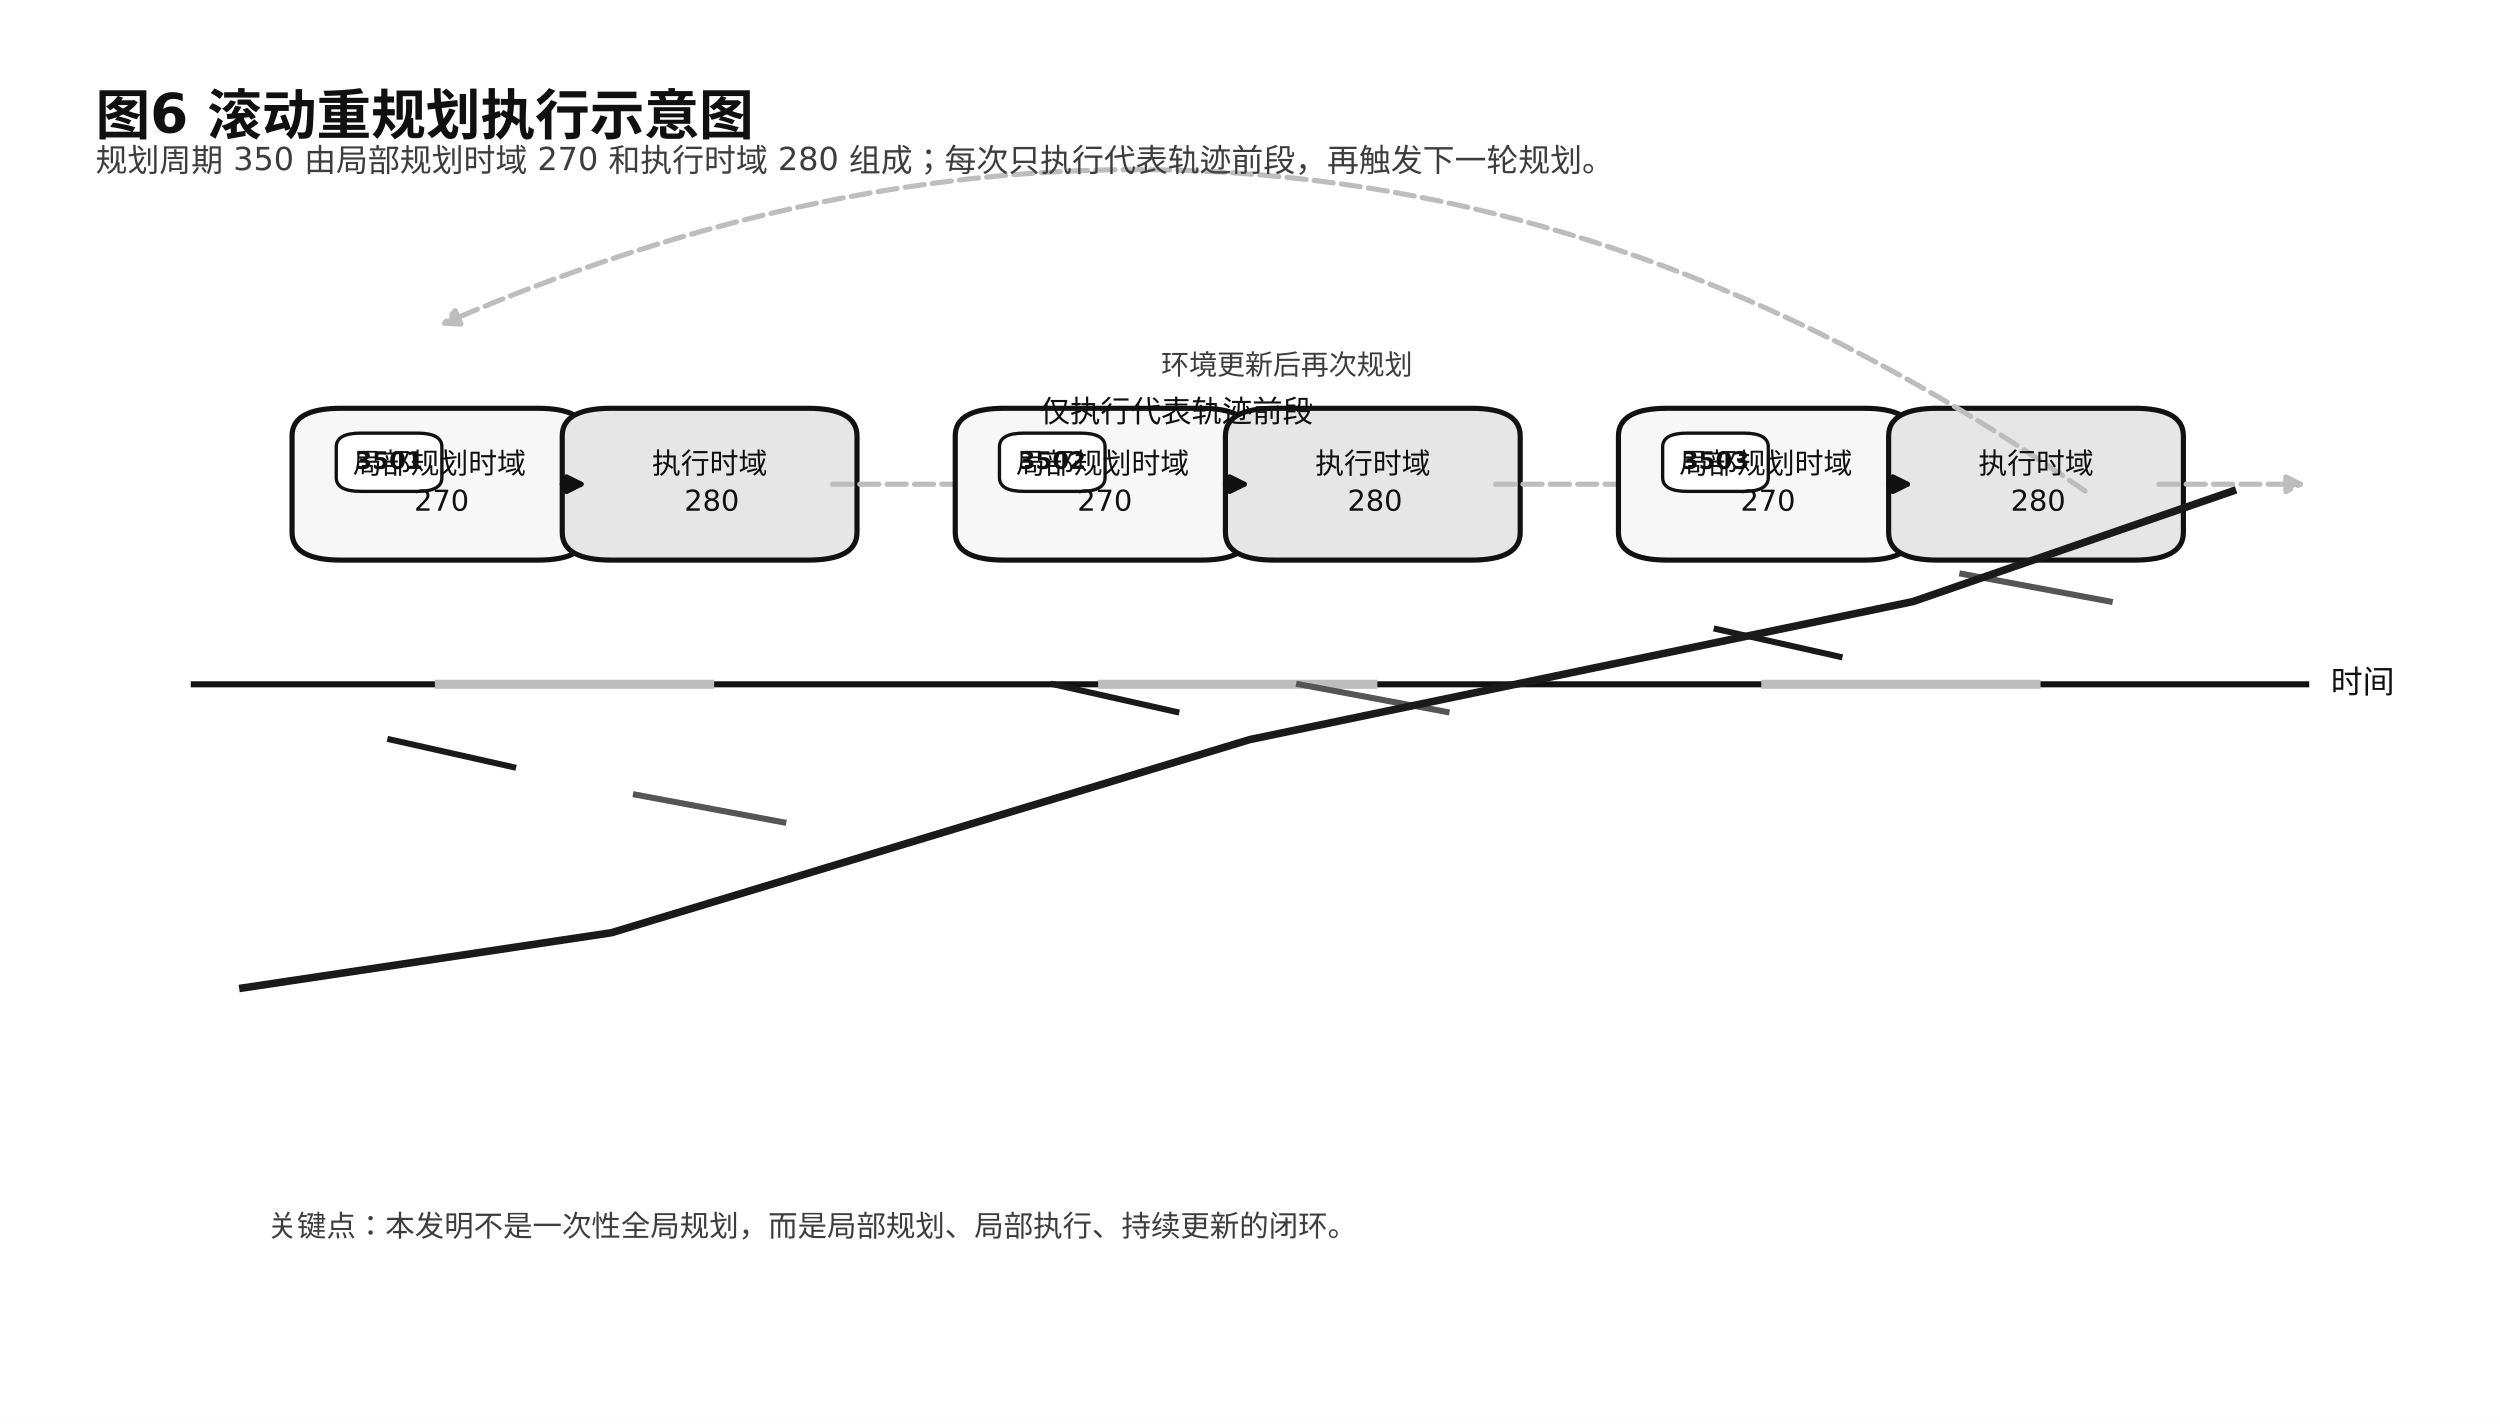
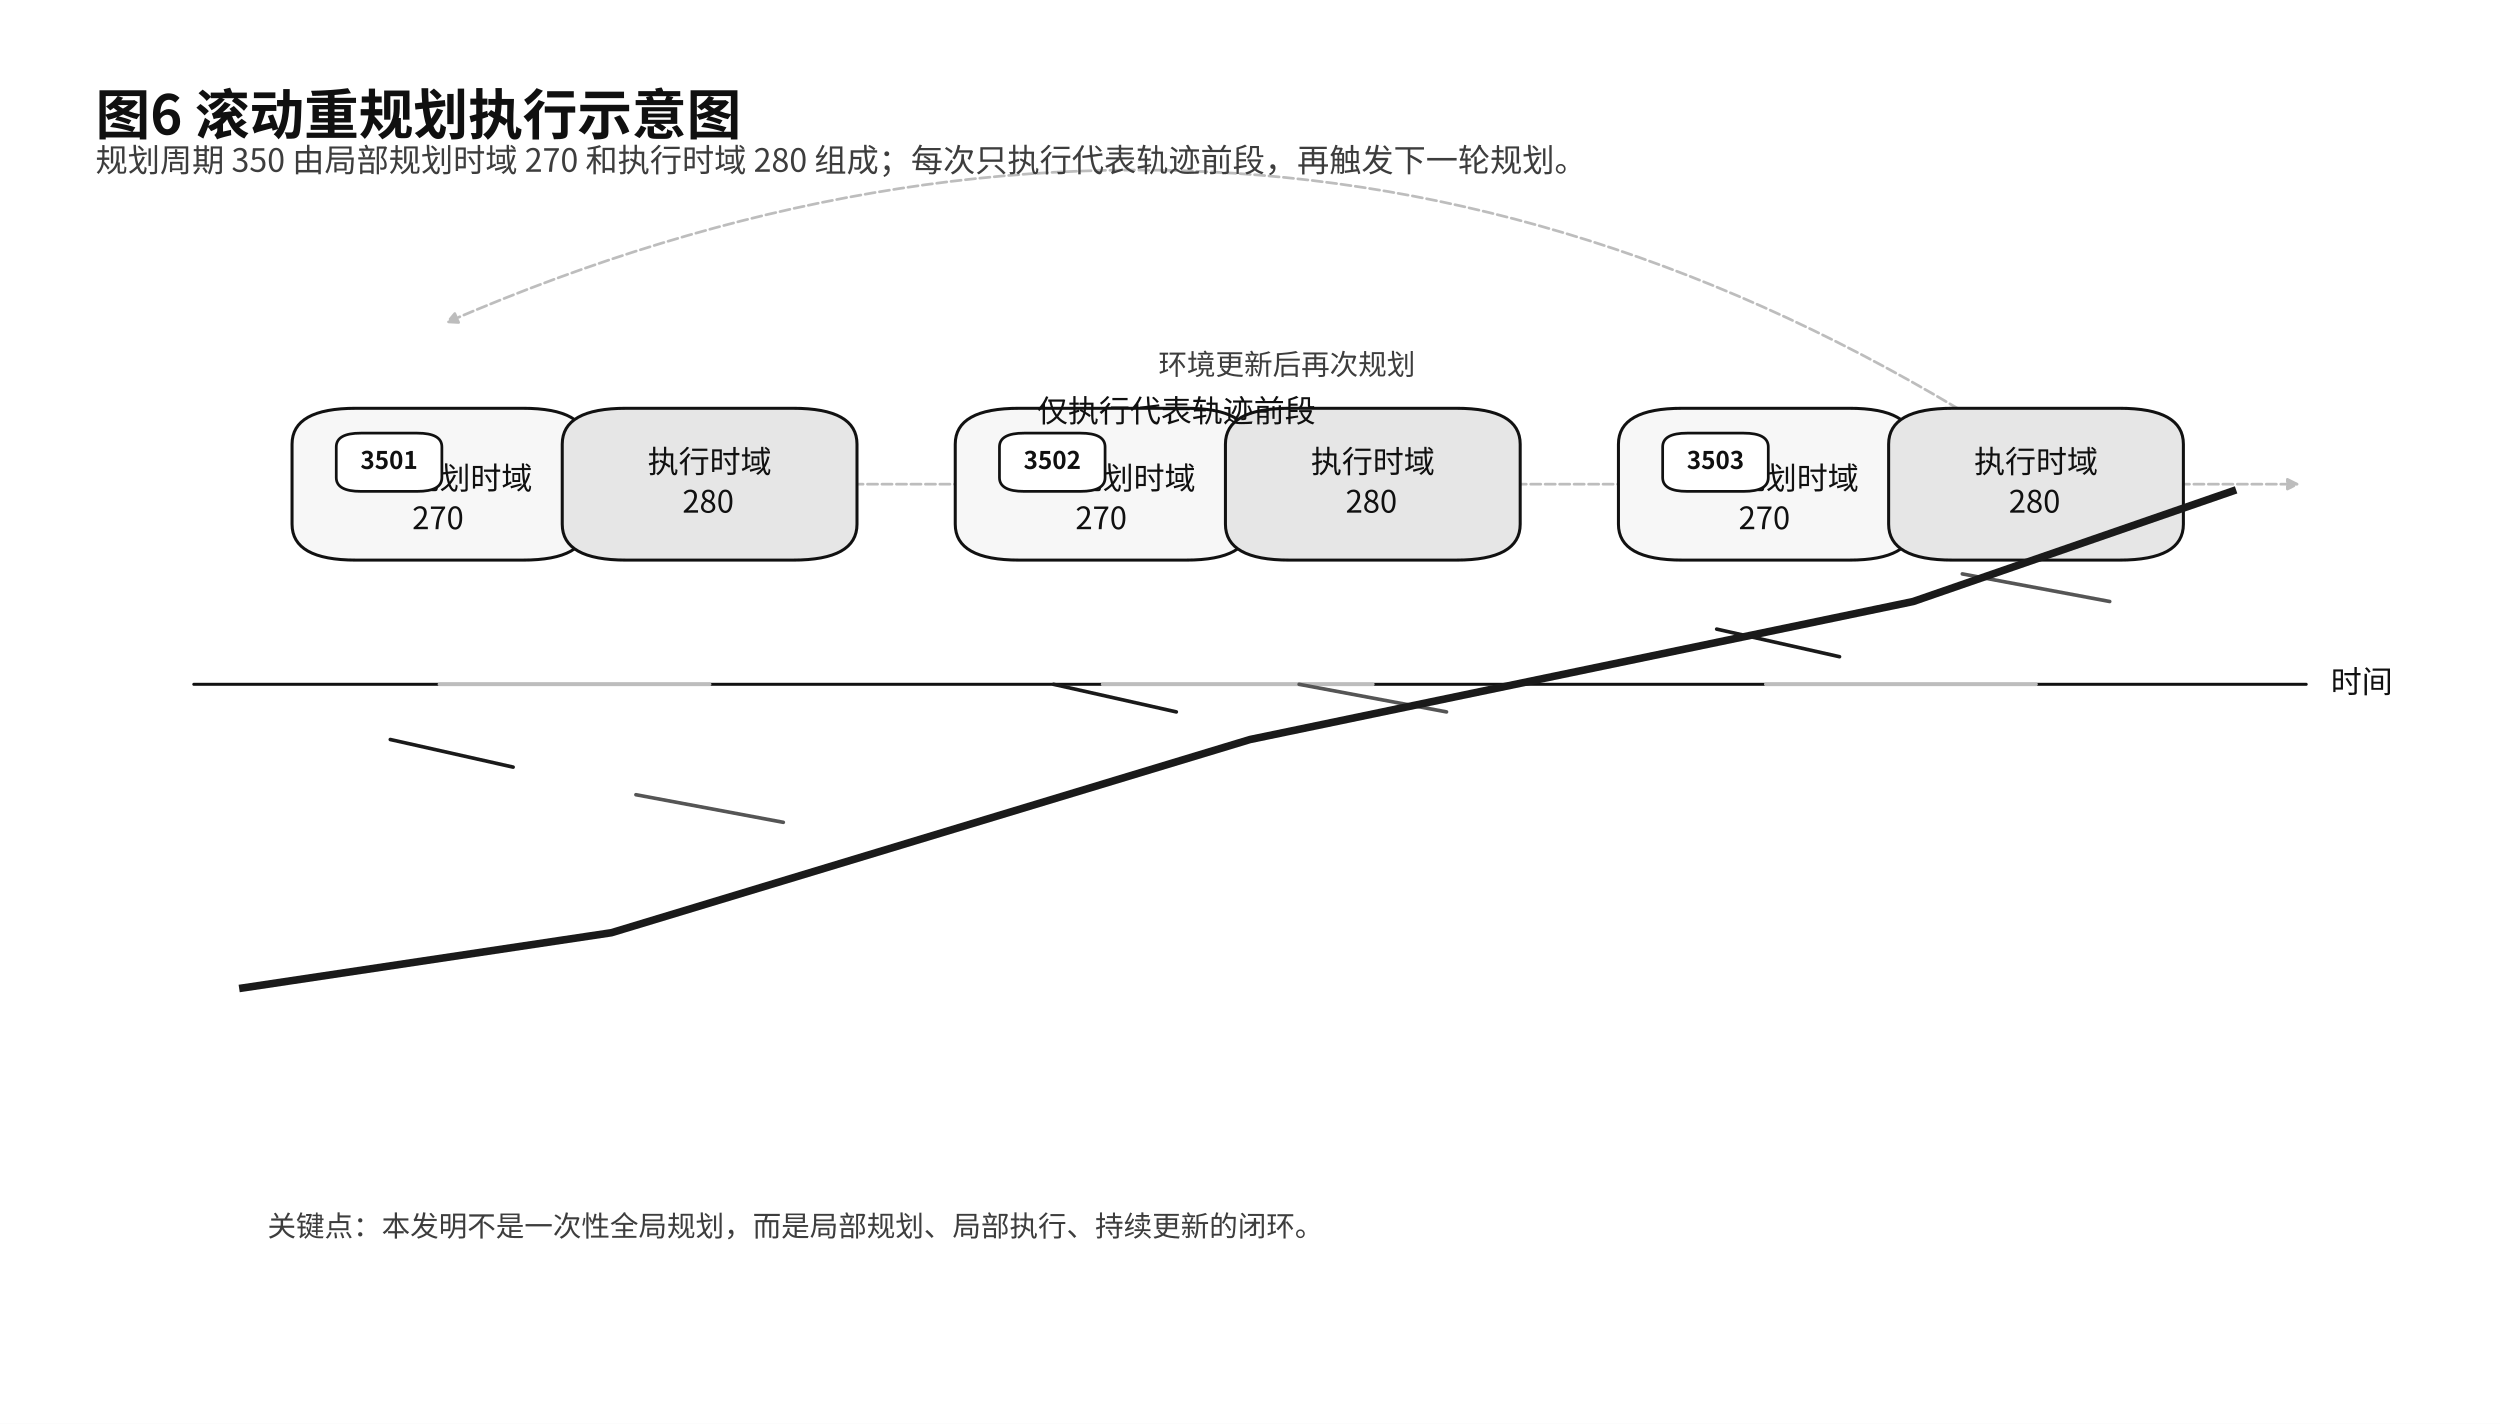
<svg xmlns="http://www.w3.org/2000/svg" width="823.5pt" height="469.008pt" viewBox="0 0 823.5 469.008" version="1.1">
  <defs>
    <style type="text/css">*{stroke-linejoin: round; stroke-linecap: butt}</style>
  </defs>
  <g id="figure_1">
    <g id="patch_1">
      <path d="M 0 469.008  L 823.5 469.008  L 823.5 -0  L 0 -0  z " style="fill: #ffffff" />
    </g>
    <g id="axes_1">
      <g id="patch_2">
-         <path d="M 112.383 184.497  L 177.111 184.497  Q 193.293 184.497 193.293 175.405  L 193.293 143.582  Q 193.293 134.49 177.111 134.49  L 112.383 134.49  Q 96.201 134.49 96.201 143.582  L 96.201 175.405  Q 96.201 184.497 112.383 184.497  z " clip-path="url(#pe31d7625d4)" style="fill: #f7f7f7; stroke: #111111; stroke-width: 1.7; stroke-linejoin: miter" />
+         <path d="M 187.205 159.494  Q 189.249 159.494 190.286 159.494  " clip-path="url(#pbaba0b7b7a)" style="fill: none; stroke: #111111; stroke-width: 0.9; stroke-linecap: round" />
+         <path d="M 187.086 157.894  L 190.286 159.494  L 187.086 161.094  z " clip-path="url(#pbaba0b7b7a)" style="fill: #111111; stroke: #111111; stroke-width: 0.9; stroke-linecap: round" />
      </g>
      <g id="patch_3">
-         <path d="M 118.856 161.858  L 137.465 161.858  Q 145.556 161.858 145.556 157.312  L 145.556 147.219  Q 145.556 142.673 137.465 142.673  L 118.856 142.673  Q 110.765 142.673 110.765 147.219  L 110.765 157.312  Q 110.765 161.858 118.856 161.858  z " clip-path="url(#pe31d7625d4)" style="fill: #ffffff; stroke: #111111; stroke-width: 1.1; stroke-linejoin: miter" />
+         <path d="M 276.203 159.494  Q 298.477 159.494 319.746 159.494  " clip-path="url(#pbaba0b7b7a)" style="fill: none; stroke-dasharray: 3.33,1.44; stroke-dashoffset: 0; stroke: #bdbdbd; stroke-width: 0.9; stroke-linecap: round" />
+         <path d="M 316.546 157.894  L 319.746 159.494  L 316.546 161.094  z " clip-path="url(#pbaba0b7b7a)" style="fill: #bdbdbd; stroke-dasharray: 3.33,1.44; stroke-dashoffset: 0; stroke: #bdbdbd; stroke-width: 0.9; stroke-linecap: round" />
      </g>
      <g id="patch_4">
-         <path d="M 201.384 184.497  L 266.112 184.497  Q 282.294 184.497 282.294 175.405  L 282.294 143.582  Q 282.294 134.49 266.112 134.49  L 201.384 134.49  Q 185.202 134.49 185.202 143.582  L 185.202 175.405  Q 185.202 184.497 201.384 184.497  z " clip-path="url(#pe31d7625d4)" style="fill: #e6e6e6; stroke: #111111; stroke-width: 1.7; stroke-linejoin: miter" />
+         <path d="M 405.662 159.494  Q 407.706 159.494 408.743 159.494  " clip-path="url(#pbaba0b7b7a)" style="fill: none; stroke: #111111; stroke-width: 0.9; stroke-linecap: round" />
+         <path d="M 405.543 157.894  L 408.743 159.494  L 405.543 161.094  z " clip-path="url(#pbaba0b7b7a)" style="fill: #111111; stroke: #111111; stroke-width: 0.9; stroke-linecap: round" />
      </g>
      <g id="patch_5">
-         <path d="M 185.202 159.494  Q 189.248 159.494 191.392 159.494  " clip-path="url(#pe31d7625d4)" style="fill: none; stroke: #111111; stroke-width: 1.7; stroke-linecap: round" />
-         <path d="M 186.592 157.094  L 191.392 159.494  L 186.592 161.894  z " clip-path="url(#pe31d7625d4)" style="fill: #111111; stroke: #111111; stroke-width: 1.7; stroke-linecap: round" />
+         <path d="M 494.66 159.494  Q 516.934 159.494 538.203 159.494  " clip-path="url(#pbaba0b7b7a)" style="fill: none; stroke-dasharray: 3.33,1.44; stroke-dashoffset: 0; stroke: #bdbdbd; stroke-width: 0.9; stroke-linecap: round" />
+         <path d="M 535.003 157.894  L 538.203 159.494  L 535.003 161.094  z " clip-path="url(#pbaba0b7b7a)" style="fill: #bdbdbd; stroke-dasharray: 3.33,1.44; stroke-dashoffset: 0; stroke: #bdbdbd; stroke-width: 0.9; stroke-linecap: round" />
      </g>
      <g id="patch_6">
-         <path d="M 274.203 159.494  Q 298.476 159.494 320.848 159.494  " clip-path="url(#pe31d7625d4)" style="fill: none; stroke-dasharray: 6.29,2.72; stroke-dashoffset: 0; stroke: #bdbdbd; stroke-width: 1.7; stroke-linecap: round" />
-         <path d="M 316.048 157.094  L 320.848 159.494  L 316.048 161.894  z " clip-path="url(#pe31d7625d4)" style="fill: #bdbdbd; stroke-dasharray: 6.29,2.72; stroke-dashoffset: 0; stroke: #bdbdbd; stroke-width: 1.7; stroke-linecap: round" />
+         <path d="M 624.119 159.494  Q 626.163 159.494 627.2 159.494  " clip-path="url(#pbaba0b7b7a)" style="fill: none; stroke: #111111; stroke-width: 0.9; stroke-linecap: round" />
+         <path d="M 624 157.894  L 627.2 159.494  L 624 161.094  z " clip-path="url(#pbaba0b7b7a)" style="fill: #111111; stroke: #111111; stroke-width: 0.9; stroke-linecap: round" />
      </g>
      <g id="patch_7">
-         <path d="M 330.84 184.497  L 395.568 184.497  Q 411.75 184.497 411.75 175.405  L 411.75 143.582  Q 411.75 134.49 395.568 134.49  L 330.84 134.49  Q 314.658 134.49 314.658 143.582  L 314.658 175.405  Q 314.658 184.497 330.84 184.497  z " clip-path="url(#pe31d7625d4)" style="fill: #f7f7f7; stroke: #111111; stroke-width: 1.7; stroke-linejoin: miter" />
+         <path d="M 713.117 159.494  Q 735.391 159.494 756.66 159.494  " clip-path="url(#pbaba0b7b7a)" style="fill: none; stroke-dasharray: 3.33,1.44; stroke-dashoffset: 0; stroke: #bdbdbd; stroke-width: 0.9; stroke-linecap: round" />
+         <path d="M 753.46 157.894  L 756.66 159.494  L 753.46 161.094  z " clip-path="url(#pbaba0b7b7a)" style="fill: #bdbdbd; stroke-dasharray: 3.33,1.44; stroke-dashoffset: 0; stroke: #bdbdbd; stroke-width: 0.9; stroke-linecap: round" />
      </g>
      <g id="patch_8">
-         <path d="M 337.313 161.858  L 355.922 161.858  Q 364.013 161.858 364.013 157.312  L 364.013 147.219  Q 364.013 142.673 355.922 142.673  L 337.313 142.673  Q 329.222 142.673 329.222 147.219  L 329.222 157.312  Q 329.222 161.858 337.313 161.858  z " clip-path="url(#pe31d7625d4)" style="fill: #ffffff; stroke: #111111; stroke-width: 1.1; stroke-linejoin: miter" />
+         <path d="M 685.201 160.62  Q 430.97 -16.327 147.504 106.021  " clip-path="url(#pbaba0b7b7a)" style="fill: none; stroke-dasharray: 3.33,1.44; stroke-dashoffset: 0; stroke: #bdbdbd; stroke-width: 0.9; stroke-linecap: round" />
+         <path d="M 151.076 106.222  L 147.504 106.021  L 149.808 103.284  z " clip-path="url(#pbaba0b7b7a)" style="fill: #bdbdbd; stroke-dasharray: 3.33,1.44; stroke-dashoffset: 0; stroke: #bdbdbd; stroke-width: 0.9; stroke-linecap: round" />
+       </g>
+       <g id="line2d_1">
+         <path d="M 63.837 225.412  L 759.663 225.412  " clip-path="url(#pbaba0b7b7a)" style="fill: none; stroke: #111111; stroke-linecap: round" />
      </g>
      <g id="patch_9">
-         <path d="M 419.841 184.497  L 484.569 184.497  Q 500.751 184.497 500.751 175.405  L 500.751 143.582  Q 500.751 134.49 484.569 134.49  L 419.841 134.49  Q 403.659 134.49 403.659 143.582  L 403.659 175.405  Q 403.659 184.497 419.841 184.497  z " clip-path="url(#pe31d7625d4)" style="fill: #e6e6e6; stroke: #111111; stroke-width: 1.7; stroke-linejoin: miter" />
+         <path d="M 117.238 184.497  L 172.256 184.497  Q 193.293 184.497 193.293 172.677  L 193.293 146.31  Q 193.293 134.49 172.256 134.49  L 117.238 134.49  Q 96.201 134.49 96.201 146.31  L 96.201 172.677  Q 96.201 184.497 117.238 184.497  z " clip-path="url(#pbaba0b7b7a)" style="fill: #f7f7f7; stroke: #111111; stroke-linejoin: miter" />
      </g>
      <g id="patch_10">
-         <path d="M 403.659 159.494  Q 407.704 159.494 409.849 159.494  " clip-path="url(#pe31d7625d4)" style="fill: none; stroke: #111111; stroke-width: 1.7; stroke-linecap: round" />
-         <path d="M 405.049 157.094  L 409.849 159.494  L 405.049 161.894  z " clip-path="url(#pe31d7625d4)" style="fill: #111111; stroke: #111111; stroke-width: 1.7; stroke-linecap: round" />
+         <path d="M 206.239 184.497  L 261.257 184.497  Q 282.294 184.497 282.294 172.677  L 282.294 146.31  Q 282.294 134.49 261.257 134.49  L 206.239 134.49  Q 185.202 134.49 185.202 146.31  L 185.202 172.677  Q 185.202 184.497 206.239 184.497  z " clip-path="url(#pbaba0b7b7a)" style="fill: #e6e6e6; stroke: #111111; stroke-linejoin: miter" />
+       </g>
+       <g id="line2d_2">
+         <path d="M 144.747 225.412  L 233.748 225.412  " clip-path="url(#pbaba0b7b7a)" style="fill: none; stroke: #bdbdbd; stroke-width: 1.2; stroke-linecap: round" />
+       </g>
+       <g id="line2d_3">
+         <path d="M 128.565 243.596  L 169.02 252.688  " clip-path="url(#pbaba0b7b7a)" style="fill: none; stroke: #1a1a1a; stroke-width: 1.2; stroke-linecap: round" />
+       </g>
+       <g id="line2d_4">
+         <path d="M 209.475 261.78  L 258.021 270.873  " clip-path="url(#pbaba0b7b7a)" style="fill: none; stroke: #555555; stroke-width: 1.2; stroke-linecap: round" />
      </g>
      <g id="patch_11">
-         <path d="M 492.66 159.494  Q 516.933 159.494 539.305 159.494  " clip-path="url(#pe31d7625d4)" style="fill: none; stroke-dasharray: 6.29,2.72; stroke-dashoffset: 0; stroke: #bdbdbd; stroke-width: 1.7; stroke-linecap: round" />
-         <path d="M 534.505 157.094  L 539.305 159.494  L 534.505 161.894  z " clip-path="url(#pe31d7625d4)" style="fill: #bdbdbd; stroke-dasharray: 6.29,2.72; stroke-dashoffset: 0; stroke: #bdbdbd; stroke-width: 1.7; stroke-linecap: round" />
+         <path d="M 335.695 184.497  L 390.713 184.497  Q 411.75 184.497 411.75 172.677  L 411.75 146.31  Q 411.75 134.49 390.713 134.49  L 335.695 134.49  Q 314.658 134.49 314.658 146.31  L 314.658 172.677  Q 314.658 184.497 335.695 184.497  z " clip-path="url(#pbaba0b7b7a)" style="fill: #f7f7f7; stroke: #111111; stroke-linejoin: miter" />
      </g>
      <g id="patch_12">
-         <path d="M 549.297 184.497  L 614.025 184.497  Q 630.207 184.497 630.207 175.405  L 630.207 143.582  Q 630.207 134.49 614.025 134.49  L 549.297 134.49  Q 533.115 134.49 533.115 143.582  L 533.115 175.405  Q 533.115 184.497 549.297 184.497  z " clip-path="url(#pe31d7625d4)" style="fill: #f7f7f7; stroke: #111111; stroke-width: 1.7; stroke-linejoin: miter" />
+         <path d="M 424.696 184.497  L 479.714 184.497  Q 500.751 184.497 500.751 172.677  L 500.751 146.31  Q 500.751 134.49 479.714 134.49  L 424.696 134.49  Q 403.659 134.49 403.659 146.31  L 403.659 172.677  Q 403.659 184.497 424.696 184.497  z " clip-path="url(#pbaba0b7b7a)" style="fill: #e6e6e6; stroke: #111111; stroke-linejoin: miter" />
+       </g>
+       <g id="line2d_5">
+         <path d="M 363.204 225.412  L 452.205 225.412  " clip-path="url(#pbaba0b7b7a)" style="fill: none; stroke: #bdbdbd; stroke-width: 1.2; stroke-linecap: round" />
+       </g>
+       <g id="line2d_6">
+         <path d="M 347.022 225.412  L 387.477 234.504  " clip-path="url(#pbaba0b7b7a)" style="fill: none; stroke: #1a1a1a; stroke-width: 1.2; stroke-linecap: round" />
+       </g>
+       <g id="line2d_7">
+         <path d="M 427.932 225.412  L 476.478 234.504  " clip-path="url(#pbaba0b7b7a)" style="fill: none; stroke: #555555; stroke-width: 1.2; stroke-linecap: round" />
      </g>
      <g id="patch_13">
-         <path d="M 555.77 161.858  L 574.379 161.858  Q 582.47 161.858 582.47 157.312  L 582.47 147.219  Q 582.47 142.673 574.379 142.673  L 555.77 142.673  Q 547.679 142.673 547.679 147.219  L 547.679 157.312  Q 547.679 161.858 555.77 161.858  z " clip-path="url(#pe31d7625d4)" style="fill: #ffffff; stroke: #111111; stroke-width: 1.1; stroke-linejoin: miter" />
+         <path d="M 554.152 184.497  L 609.17 184.497  Q 630.207 184.497 630.207 172.677  L 630.207 146.31  Q 630.207 134.49 609.17 134.49  L 554.152 134.49  Q 533.115 134.49 533.115 146.31  L 533.115 172.677  Q 533.115 184.497 554.152 184.497  z " clip-path="url(#pbaba0b7b7a)" style="fill: #f7f7f7; stroke: #111111; stroke-linejoin: miter" />
      </g>
      <g id="patch_14">
-         <path d="M 638.298 184.497  L 703.026 184.497  Q 719.208 184.497 719.208 175.405  L 719.208 143.582  Q 719.208 134.49 703.026 134.49  L 638.298 134.49  Q 622.116 134.49 622.116 143.582  L 622.116 175.405  Q 622.116 184.497 638.298 184.497  z " clip-path="url(#pe31d7625d4)" style="fill: #e6e6e6; stroke: #111111; stroke-width: 1.7; stroke-linejoin: miter" />
+         <path d="M 643.153 184.497  L 698.171 184.497  Q 719.208 184.497 719.208 172.677  L 719.208 146.31  Q 719.208 134.49 698.171 134.49  L 643.153 134.49  Q 622.116 134.49 622.116 146.31  L 622.116 172.677  Q 622.116 184.497 643.153 184.497  z " clip-path="url(#pbaba0b7b7a)" style="fill: #e6e6e6; stroke: #111111; stroke-linejoin: miter" />
+       </g>
+       <g id="line2d_8">
+         <path d="M 581.661 225.412  L 670.662 225.412  " clip-path="url(#pbaba0b7b7a)" style="fill: none; stroke: #bdbdbd; stroke-width: 1.2; stroke-linecap: round" />
+       </g>
+       <g id="line2d_9">
+         <path d="M 565.479 207.228  L 605.934 216.32  " clip-path="url(#pbaba0b7b7a)" style="fill: none; stroke: #1a1a1a; stroke-width: 1.2; stroke-linecap: round" />
+       </g>
+       <g id="line2d_10">
+         <path d="M 646.389 189.043  L 694.935 198.135  " clip-path="url(#pbaba0b7b7a)" style="fill: none; stroke: #555555; stroke-width: 1.2; stroke-linecap: round" />
+       </g>
+       <g id="line2d_11">
+         <path d="M 80.019 325.426  L 201.384 307.241  L 411.75 243.596  L 630.207 198.135  L 735.39 161.767  " clip-path="url(#pbaba0b7b7a)" style="fill: none; stroke: #1a1a1a; stroke-width: 2.5; stroke-linecap: square" />
+       </g>
+       <g id="text_1">
+         <text style="font-weight: 700; font-size: 18px; font-family: 'Source Han Sans CN', 'Noto Sans CJK SC', 'Microsoft YaHei UI', 'Microsoft YaHei', 'PingFang SC', 'Heiti SC', 'SimHei', 'DejaVu Sans', sans-serif; text-anchor: start; fill: #101010" x="31.473" y="44.319" transform="rotate(-0 31.473 44.31915)">图6 滚动重规划执行示意图</text>
+       </g>
+       <g id="text_2">
+         <text style="font-size: 10.6px; font-family: 'Source Han Sans CN', 'Noto Sans CJK SC', 'Microsoft YaHei UI', 'Microsoft YaHei', 'PingFang SC', 'Heiti SC', 'SimHei', 'DejaVu Sans', sans-serif; text-anchor: start; fill: #3d3d3d" x="31.473" y="56.588" transform="rotate(-0 31.473 56.5881)">规划周期 350 由局部规划时域 270 和执行时域 280 组成；每次只执行代表轨迹前段，再触发下一轮规划。</text>
+       </g>
+       <g id="text_3">
+         <text style="font-size: 10.2px; font-family: 'Source Han Sans CN', 'Noto Sans CJK SC', 'Microsoft YaHei UI', 'Microsoft YaHei', 'PingFang SC', 'Heiti SC', 'SimHei', 'DejaVu Sans', sans-serif; text-anchor: start; fill: #101010" x="767.754" y="228.221" transform="rotate(-0 767.754 228.2208)">时间</text>
+       </g>
+       <g id="text_4">
+         <text style="font-size: 10.2px; font-family: 'Source Han Sans CN', 'Noto Sans CJK SC', 'Microsoft YaHei UI', 'Microsoft YaHei', 'PingFang SC', 'Heiti SC', 'SimHei', 'DejaVu Sans', sans-serif; fill: #101010" transform="translate(114.147 161.1903)">局部规划时域</text>
+         <text style="font-size: 10.2px; font-family: 'Source Han Sans CN', 'Noto Sans CJK SC', 'Microsoft YaHei UI', 'Microsoft YaHei', 'PingFang SC', 'Heiti SC', 'SimHei', 'DejaVu Sans', sans-serif; fill: #101010" transform="translate(135.775 174.3256)">270</text>
+       </g>
+       <g id="text_5">
+         <text style="font-size: 10.2px; font-family: 'Source Han Sans CN', 'Noto Sans CJK SC', 'Microsoft YaHei UI', 'Microsoft YaHei', 'PingFang SC', 'Heiti SC', 'SimHei', 'DejaVu Sans', sans-serif; fill: #101010" transform="translate(213.348 155.735)">执行时域</text>
+         <text style="font-size: 10.2px; font-family: 'Source Han Sans CN', 'Noto Sans CJK SC', 'Microsoft YaHei UI', 'Microsoft YaHei', 'PingFang SC', 'Heiti SC', 'SimHei', 'DejaVu Sans', sans-serif; fill: #101010" transform="translate(224.776 168.8703)">280</text>
+       </g>
+       <g id="text_6">
+         <text style="font-size: 10.2px; font-family: 'Source Han Sans CN', 'Noto Sans CJK SC', 'Microsoft YaHei UI', 'Microsoft YaHei', 'PingFang SC', 'Heiti SC', 'SimHei', 'DejaVu Sans', sans-serif; fill: #101010" transform="translate(332.604 161.1903)">局部规划时域</text>
+         <text style="font-size: 10.2px; font-family: 'Source Han Sans CN', 'Noto Sans CJK SC', 'Microsoft YaHei UI', 'Microsoft YaHei', 'PingFang SC', 'Heiti SC', 'SimHei', 'DejaVu Sans', sans-serif; fill: #101010" transform="translate(354.232 174.3256)">270</text>
+       </g>
+       <g id="text_7">
+         <text style="font-size: 10.2px; font-family: 'Source Han Sans CN', 'Noto Sans CJK SC', 'Microsoft YaHei UI', 'Microsoft YaHei', 'PingFang SC', 'Heiti SC', 'SimHei', 'DejaVu Sans', sans-serif; fill: #101010" transform="translate(431.805 155.735)">执行时域</text>
+         <text style="font-size: 10.2px; font-family: 'Source Han Sans CN', 'Noto Sans CJK SC', 'Microsoft YaHei UI', 'Microsoft YaHei', 'PingFang SC', 'Heiti SC', 'SimHei', 'DejaVu Sans', sans-serif; fill: #101010" transform="translate(443.233 168.8703)">280</text>
+       </g>
+       <g id="text_8">
+         <text style="font-size: 10.2px; font-family: 'Source Han Sans CN', 'Noto Sans CJK SC', 'Microsoft YaHei UI', 'Microsoft YaHei', 'PingFang SC', 'Heiti SC', 'SimHei', 'DejaVu Sans', sans-serif; fill: #101010" transform="translate(551.061 161.1903)">局部规划时域</text>
+         <text style="font-size: 10.2px; font-family: 'Source Han Sans CN', 'Noto Sans CJK SC', 'Microsoft YaHei UI', 'Microsoft YaHei', 'PingFang SC', 'Heiti SC', 'SimHei', 'DejaVu Sans', sans-serif; fill: #101010" transform="translate(572.689 174.3256)">270</text>
+       </g>
+       <g id="text_9">
+         <text style="font-size: 10.2px; font-family: 'Source Han Sans CN', 'Noto Sans CJK SC', 'Microsoft YaHei UI', 'Microsoft YaHei', 'PingFang SC', 'Heiti SC', 'SimHei', 'DejaVu Sans', sans-serif; fill: #101010" transform="translate(650.262 155.735)">执行时域</text>
+         <text style="font-size: 10.2px; font-family: 'Source Han Sans CN', 'Noto Sans CJK SC', 'Microsoft YaHei UI', 'Microsoft YaHei', 'PingFang SC', 'Heiti SC', 'SimHei', 'DejaVu Sans', sans-serif; fill: #101010" transform="translate(661.69 168.8703)">280</text>
+       </g>
+       <g id="text_10">
+         <text style="font-size: 10.2px; font-family: 'Source Han Sans CN', 'Noto Sans CJK SC', 'Microsoft YaHei UI', 'Microsoft YaHei', 'PingFang SC', 'Heiti SC', 'SimHei', 'DejaVu Sans', sans-serif; text-anchor: middle; fill: #101010" x="387.477" y="139.036" transform="rotate(-0 387.477 139.0363)">仅执行代表轨迹前段</text>
+       </g>
+       <g id="text_11">
+         <text style="font-size: 9.4px; font-family: 'Source Han Sans CN', 'Noto Sans CJK SC', 'Microsoft YaHei UI', 'Microsoft YaHei', 'PingFang SC', 'Heiti SC', 'SimHei', 'DejaVu Sans', sans-serif; text-anchor: middle; fill: #3d3d3d" x="423.887" y="123.441" transform="rotate(-0 423.8865 123.4407)">环境更新后再次规划</text>
+       </g>
+       <g id="text_12">
+         <text style="font-size: 9.4px; font-family: 'Source Han Sans CN', 'Noto Sans CJK SC', 'Microsoft YaHei UI', 'Microsoft YaHei', 'PingFang SC', 'Heiti SC', 'SimHei', 'DejaVu Sans', sans-serif; text-anchor: start; fill: #3d3d3d" x="88.11" y="407.255" transform="rotate(-0 88.11 407.255)">关键点：本发明不是一次性全局规划，而是局部规划、局部执行、持续更新的闭环。</text>
      </g>
      <g id="patch_15">
-         <path d="M 622.116 159.494  Q 626.162 159.494 628.306 159.494  " clip-path="url(#pe31d7625d4)" style="fill: none; stroke: #111111; stroke-width: 1.7; stroke-linecap: round" />
-         <path d="M 623.506 157.094  L 628.306 159.494  L 623.506 161.894  z " clip-path="url(#pe31d7625d4)" style="fill: #111111; stroke: #111111; stroke-width: 1.7; stroke-linecap: round" />
+         <path d="M 118.856 161.858  L 137.465 161.858  Q 145.556 161.858 145.556 157.312  L 145.556 147.219  Q 145.556 142.673 137.465 142.673  L 118.856 142.673  Q 110.765 142.673 110.765 147.219  L 110.765 157.312  Q 110.765 161.858 118.856 161.858  z " clip-path="url(#pbaba0b7b7a)" style="fill: #ffffff; stroke: #111111; stroke-width: 0.9; stroke-linejoin: miter" />
      </g>
      <g id="patch_16">
-         <path d="M 711.117 159.494  Q 735.39 159.494 757.762 159.494  " clip-path="url(#pe31d7625d4)" style="fill: none; stroke-dasharray: 6.29,2.72; stroke-dashoffset: 0; stroke: #bdbdbd; stroke-width: 1.7; stroke-linecap: round" />
-         <path d="M 752.962 157.094  L 757.762 159.494  L 752.962 161.894  z " clip-path="url(#pe31d7625d4)" style="fill: #bdbdbd; stroke-dasharray: 6.29,2.72; stroke-dashoffset: 0; stroke: #bdbdbd; stroke-width: 1.7; stroke-linecap: round" />
+         <path d="M 337.313 161.858  L 355.922 161.858  Q 364.013 161.858 364.013 157.312  L 364.013 147.219  Q 364.013 142.673 355.922 142.673  L 337.313 142.673  Q 329.222 142.673 329.222 147.219  L 329.222 157.312  Q 329.222 161.858 337.313 161.858  z " clip-path="url(#pbaba0b7b7a)" style="fill: #ffffff; stroke: #111111; stroke-width: 0.9; stroke-linejoin: miter" />
      </g>
      <g id="patch_17">
-         <path d="M 686.844 161.767  Q 431.07 -17.297 146.49 106.456  " clip-path="url(#pe31d7625d4)" style="fill: none; stroke-dasharray: 6.29,2.72; stroke-dashoffset: 0; stroke: #bdbdbd; stroke-width: 1.7; stroke-linecap: round" />
-         <path d="M 151.849 106.743  L 146.49 106.456  L 149.935 102.341  z " clip-path="url(#pe31d7625d4)" style="fill: #bdbdbd; stroke-dasharray: 6.29,2.72; stroke-dashoffset: 0; stroke: #bdbdbd; stroke-width: 1.7; stroke-linecap: round" />
-       </g>
-       <g id="line2d_1">
-         <path d="M 63.837 225.412  L 759.663 225.412  " clip-path="url(#pe31d7625d4)" style="fill: none; stroke: #111111; stroke-width: 2; stroke-linecap: square" />
-       </g>
-       <g id="line2d_2">
-         <path d="M 144.747 225.412  L 233.748 225.412  " clip-path="url(#pe31d7625d4)" style="fill: none; stroke: #bdbdbd; stroke-width: 3; stroke-linecap: square" />
-       </g>
-       <g id="line2d_3">
-         <path d="M 128.565 243.596  L 169.02 252.688  " clip-path="url(#pe31d7625d4)" style="fill: none; stroke: #1a1a1a; stroke-width: 2; stroke-linecap: square" />
-       </g>
-       <g id="line2d_4">
-         <path d="M 209.475 261.78  L 258.021 270.873  " clip-path="url(#pe31d7625d4)" style="fill: none; stroke: #555555; stroke-width: 2; stroke-linecap: square" />
-       </g>
-       <g id="line2d_5">
-         <path d="M 363.204 225.412  L 452.205 225.412  " clip-path="url(#pe31d7625d4)" style="fill: none; stroke: #bdbdbd; stroke-width: 3; stroke-linecap: square" />
-       </g>
-       <g id="line2d_6">
-         <path d="M 347.022 225.412  L 387.477 234.504  " clip-path="url(#pe31d7625d4)" style="fill: none; stroke: #1a1a1a; stroke-width: 2; stroke-linecap: square" />
-       </g>
-       <g id="line2d_7">
-         <path d="M 427.932 225.412  L 476.478 234.504  " clip-path="url(#pe31d7625d4)" style="fill: none; stroke: #555555; stroke-width: 2; stroke-linecap: square" />
-       </g>
-       <g id="line2d_8">
-         <path d="M 581.661 225.412  L 670.662 225.412  " clip-path="url(#pe31d7625d4)" style="fill: none; stroke: #bdbdbd; stroke-width: 3; stroke-linecap: square" />
-       </g>
-       <g id="line2d_9">
-         <path d="M 565.479 207.228  L 605.934 216.32  " clip-path="url(#pe31d7625d4)" style="fill: none; stroke: #1a1a1a; stroke-width: 2; stroke-linecap: square" />
-       </g>
-       <g id="line2d_10">
-         <path d="M 646.389 189.043  L 694.935 198.135  " clip-path="url(#pe31d7625d4)" style="fill: none; stroke: #555555; stroke-width: 2; stroke-linecap: square" />
-       </g>
-       <g id="line2d_11">
-         <path d="M 80.019 325.426  L 201.384 307.241  L 411.75 243.596  L 630.207 198.135  L 735.39 161.767  " clip-path="url(#pe31d7625d4)" style="fill: none; stroke: #1a1a1a; stroke-width: 2.5; stroke-linecap: square" />
-       </g>
-       <g id="text_1">
-         <text style="font-weight: 700; font-size: 18px; font-family: 'Microsoft YaHei', 'SimHei', 'DejaVu Sans', sans-serif; text-anchor: start; fill: #101010" x="31.473" y="44.319" transform="rotate(-0 31.473 44.31915)">图6 滚动重规划执行示意图</text>
-       </g>
-       <g id="text_2">
-         <text style="font-size: 10.5px; font-family: 'Microsoft YaHei', 'SimHei', 'DejaVu Sans', sans-serif; text-anchor: start; fill: #3d3d3d" x="31.473" y="56.508" transform="rotate(-0 31.473 56.50816)">规划周期 350 由局部规划时域 270 和执行时域 280 组成；每次只执行代表轨迹前段，再触发下一轮规划。</text>
-       </g>
-       <g id="text_3">
-         <text style="font-size: 10.5px; font-family: 'Microsoft YaHei', 'SimHei', 'DejaVu Sans', sans-serif; text-anchor: start; fill: #101010" x="767.754" y="228.303" transform="rotate(-0 767.754 228.3034)">时间</text>
-       </g>
-       <g id="text_4">
-         <text style="font-size: 9.5px; font-family: 'Microsoft YaHei', 'SimHei', 'DejaVu Sans', sans-serif; fill: #101010" transform="translate(116.247 155.9929)">局部规划时域</text>
-         <text style="font-size: 9.5px; font-family: 'Microsoft YaHei', 'SimHei', 'DejaVu Sans', sans-serif; fill: #101010" transform="translate(136.3907 168.2269)">270</text>
-       </g>
-       <g id="text_5">
-         <text style="font-weight: 700; font-size: 8px; font-family: 'Microsoft YaHei', 'SimHei', 'DejaVu Sans', sans-serif; text-anchor: middle; fill: #101010" x="128.16" y="154.469" transform="rotate(-0 128.1604 154.4685)">3501</text>
-       </g>
-       <g id="text_6">
-         <text style="font-size: 9.5px; font-family: 'Microsoft YaHei', 'SimHei', 'DejaVu Sans', sans-serif; fill: #101010" transform="translate(214.748 155.9929)">执行时域</text>
-         <text style="font-size: 9.5px; font-family: 'Microsoft YaHei', 'SimHei', 'DejaVu Sans', sans-serif; fill: #101010" transform="translate(225.3917 168.2269)">280</text>
-       </g>
-       <g id="text_7">
-         <text style="font-size: 9.5px; font-family: 'Microsoft YaHei', 'SimHei', 'DejaVu Sans', sans-serif; fill: #101010" transform="translate(334.704 155.9929)">局部规划时域</text>
-         <text style="font-size: 9.5px; font-family: 'Microsoft YaHei', 'SimHei', 'DejaVu Sans', sans-serif; fill: #101010" transform="translate(354.8477 168.2269)">270</text>
-       </g>
-       <g id="text_8">
-         <text style="font-weight: 700; font-size: 8px; font-family: 'Microsoft YaHei', 'SimHei', 'DejaVu Sans', sans-serif; text-anchor: middle; fill: #101010" x="346.617" y="154.469" transform="rotate(-0 346.6175 154.4685)">3502</text>
-       </g>
-       <g id="text_9">
-         <text style="font-size: 9.5px; font-family: 'Microsoft YaHei', 'SimHei', 'DejaVu Sans', sans-serif; fill: #101010" transform="translate(433.205 155.9929)">执行时域</text>
-         <text style="font-size: 9.5px; font-family: 'Microsoft YaHei', 'SimHei', 'DejaVu Sans', sans-serif; fill: #101010" transform="translate(443.8487 168.2269)">280</text>
-       </g>
-       <g id="text_10">
-         <text style="font-size: 9.5px; font-family: 'Microsoft YaHei', 'SimHei', 'DejaVu Sans', sans-serif; fill: #101010" transform="translate(553.161 155.9929)">局部规划时域</text>
-         <text style="font-size: 9.5px; font-family: 'Microsoft YaHei', 'SimHei', 'DejaVu Sans', sans-serif; fill: #101010" transform="translate(573.3047 168.2269)">270</text>
-       </g>
-       <g id="text_11">
-         <text style="font-weight: 700; font-size: 8px; font-family: 'Microsoft YaHei', 'SimHei', 'DejaVu Sans', sans-serif; text-anchor: middle; fill: #101010" x="565.074" y="154.469" transform="rotate(-0 565.0744 154.4685)">3503</text>
-       </g>
-       <g id="text_12">
-         <text style="font-size: 9.5px; font-family: 'Microsoft YaHei', 'SimHei', 'DejaVu Sans', sans-serif; fill: #101010" transform="translate(651.662 155.9929)">执行时域</text>
-         <text style="font-size: 9.5px; font-family: 'Microsoft YaHei', 'SimHei', 'DejaVu Sans', sans-serif; fill: #101010" transform="translate(662.3057 168.2269)">280</text>
+         <path d="M 555.77 161.858  L 574.379 161.858  Q 582.47 161.858 582.47 157.312  L 582.47 147.219  Q 582.47 142.673 574.379 142.673  L 555.77 142.673  Q 547.679 142.673 547.679 147.219  L 547.679 157.312  Q 547.679 161.858 555.77 161.858  z " clip-path="url(#pbaba0b7b7a)" style="fill: #ffffff; stroke: #111111; stroke-width: 0.9; stroke-linejoin: miter" />
      </g>
      <g id="text_13">
-         <text style="font-size: 10px; font-family: 'Microsoft YaHei', 'SimHei', 'DejaVu Sans', sans-serif; text-anchor: middle; fill: #101010" x="387.477" y="139.036" transform="rotate(-0 387.477 139.0363)">仅执行代表轨迹前段</text>
+         <text style="font-weight: 700; font-size: 8px; font-family: 'Source Han Sans CN', 'Noto Sans CJK SC', 'Microsoft YaHei UI', 'Microsoft YaHei', 'PingFang SC', 'Heiti SC', 'SimHei', 'DejaVu Sans', sans-serif; text-anchor: middle; fill: #101010" x="128.16" y="154.469" transform="rotate(-0 128.1604 154.4685)">3501</text>
      </g>
      <g id="text_14">
-         <text style="font-size: 9.2px; font-family: 'Microsoft YaHei', 'SimHei', 'DejaVu Sans', sans-serif; text-anchor: middle; fill: #3d3d3d" x="423.887" y="123.386" transform="rotate(-0 423.8865 123.3856)">环境更新后再次规划</text>
+         <text style="font-weight: 700; font-size: 8px; font-family: 'Source Han Sans CN', 'Noto Sans CJK SC', 'Microsoft YaHei UI', 'Microsoft YaHei', 'PingFang SC', 'Heiti SC', 'SimHei', 'DejaVu Sans', sans-serif; text-anchor: middle; fill: #101010" x="346.617" y="154.469" transform="rotate(-0 346.6175 154.4685)">3502</text>
      </g>
      <g id="text_15">
-         <text style="font-size: 9.7px; font-family: 'Microsoft YaHei', 'SimHei', 'DejaVu Sans', sans-serif; text-anchor: start; fill: #3d3d3d" x="88.11" y="407.255" transform="rotate(-0 88.11 407.255)">关键点：本发明不是一次性全局规划，而是局部规划、局部执行、持续更新的闭环。</text>
+         <text style="font-weight: 700; font-size: 8px; font-family: 'Source Han Sans CN', 'Noto Sans CJK SC', 'Microsoft YaHei UI', 'Microsoft YaHei', 'PingFang SC', 'Heiti SC', 'SimHei', 'DejaVu Sans', sans-serif; text-anchor: middle; fill: #101010" x="565.074" y="154.469" transform="rotate(-0 565.0744 154.4685)">3503</text>
      </g>
    </g>
  </g>
  <defs>
-     <clipPath id="pe31d7625d4">
+     <clipPath id="pbaba0b7b7a">
      <rect x="7.2" y="7.2" width="809.1" height="454.608" />
    </clipPath>
  </defs>
</svg>
